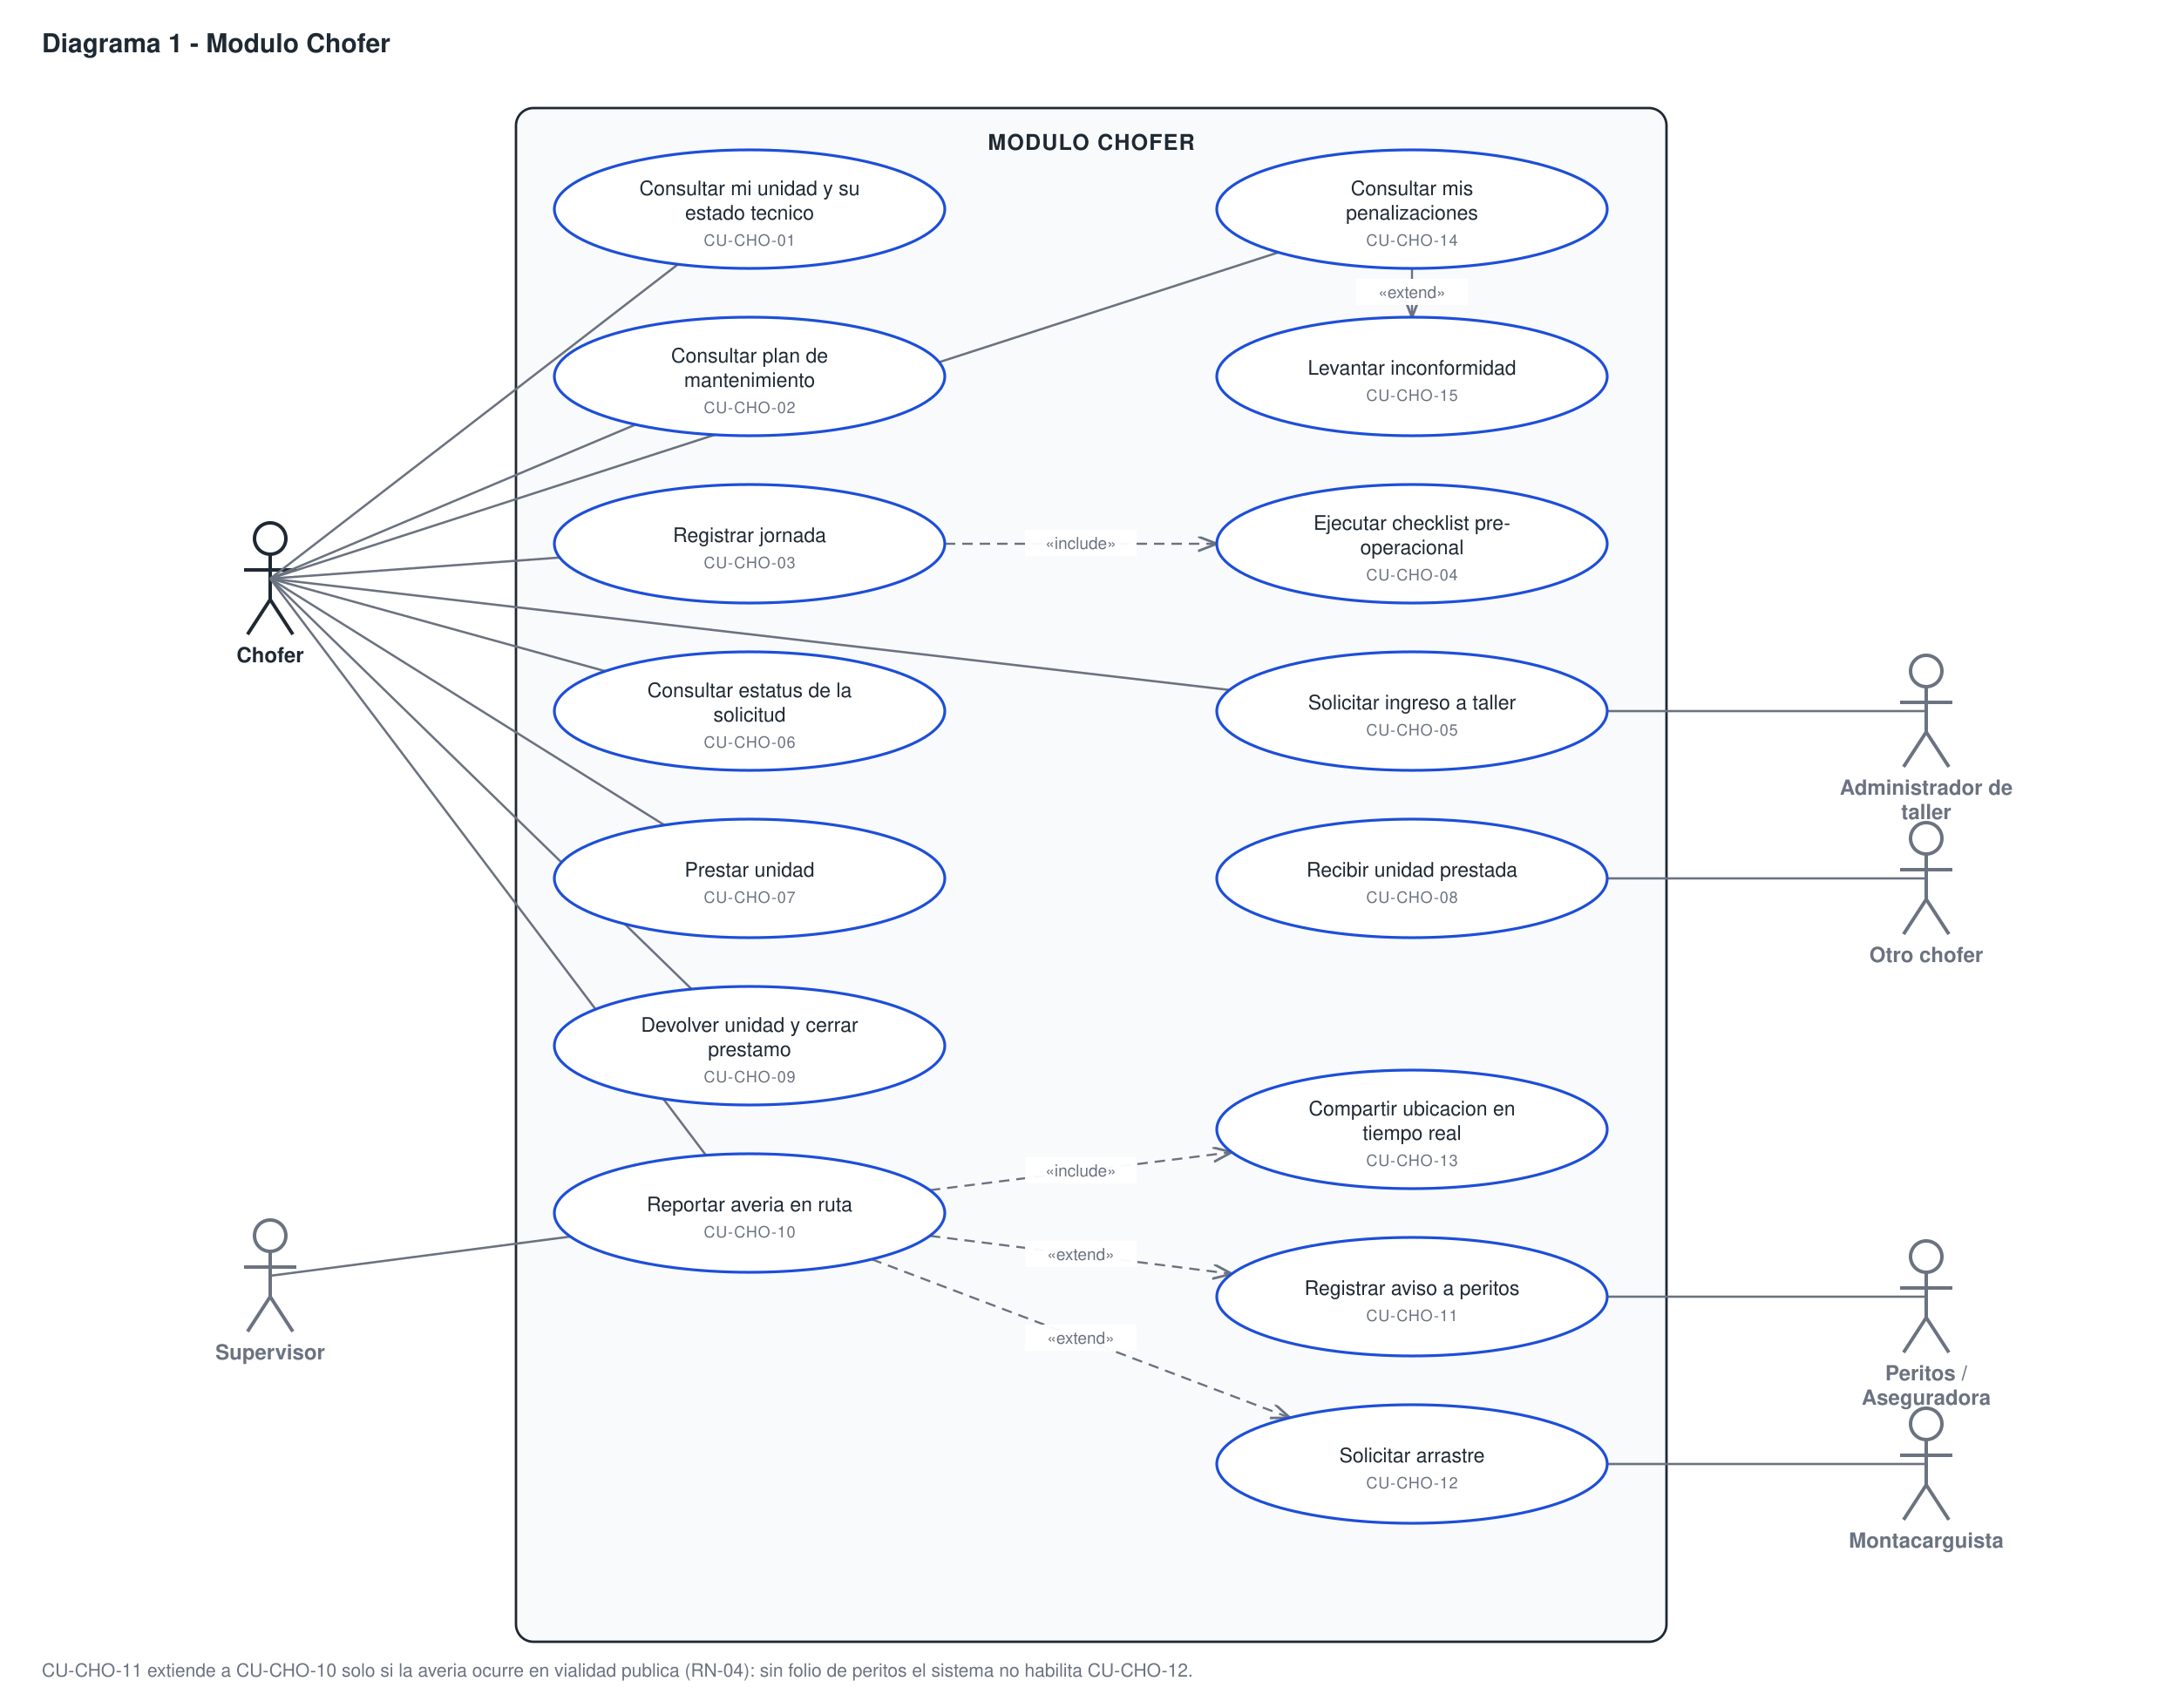
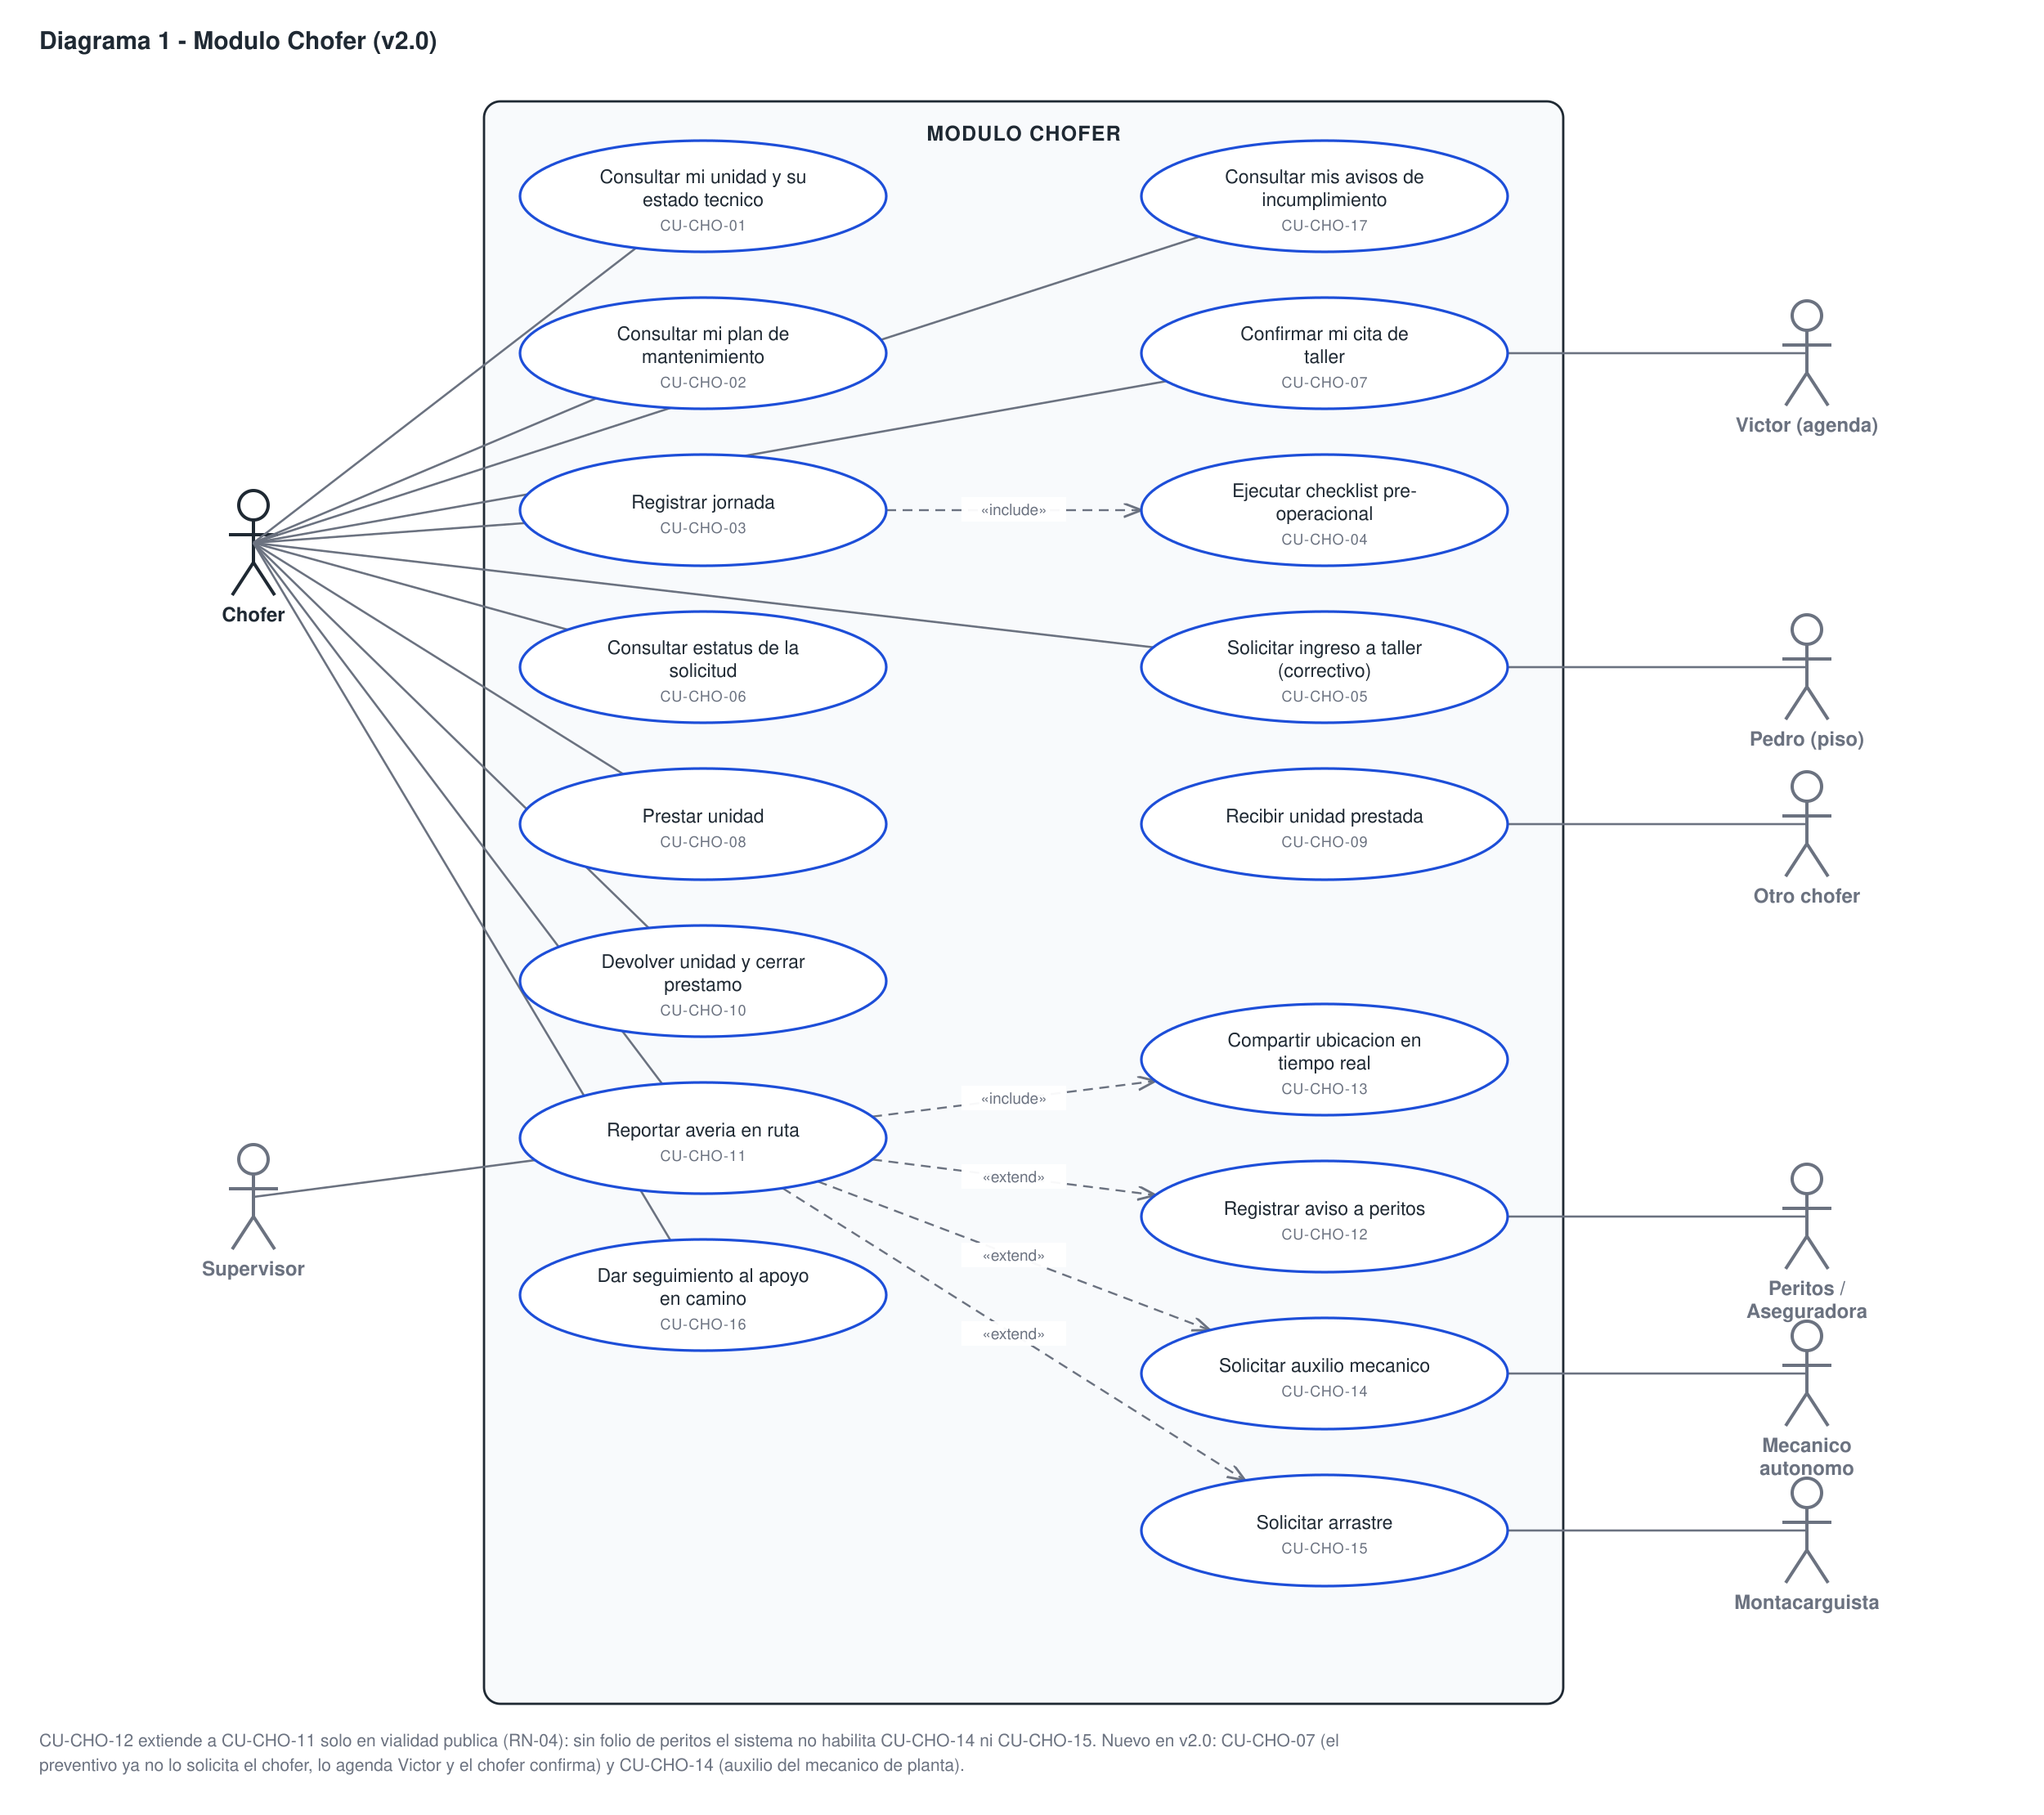
- <svg xmlns="http://www.w3.org/2000/svg" width="1250" height="980" viewBox="0 0 1250 980">
+ <svg xmlns="http://www.w3.org/2000/svg" width="1250" height="1110" viewBox="0 0 1250 1110">
  <defs>
    <marker id="oarrow" markerWidth="10" markerHeight="10" refX="9" refY="3.5" orient="auto">
      <path d="M0,0 L9,3.5 L0,7" fill="none" stroke="#6b7280" stroke-width="1.2" />
    </marker>
    <marker id="tri" markerWidth="12" markerHeight="12" refX="11" refY="5" orient="auto">
      <path d="M0,0 L11,5 L0,10 Z" fill="#ffffff" stroke="#6b7280" stroke-width="1.2" />
    </marker>
  </defs>
-   <rect width="1250" height="980" fill="#ffffff" />
-   <text x="24" y="30" font-family="Segoe UI, Helvetica, Arial, sans-serif" font-size="15" font-weight="700" fill="#1f2933">Diagrama 1 - Modulo Chofer</text>
-   <rect x="296" y="62" width="660" height="880" rx="10" fill="#f8fafc" stroke="#1f2933" stroke-width="1.4" />
+   <rect width="1250" height="1110" fill="#ffffff" />
+   <text x="24" y="30" font-family="Segoe UI, Helvetica, Arial, sans-serif" font-size="15" font-weight="700" fill="#1f2933">Diagrama 1 - Modulo Chofer (v2.0)</text>
+   <rect x="296" y="62" width="660" height="980" rx="10" fill="#f8fafc" stroke="#1f2933" stroke-width="1.4" />
  <text x="626.0" y="86" font-family="Segoe UI, Helvetica, Arial, sans-serif" font-size="12.5" font-weight="700" fill="#1f2933" text-anchor="middle" letter-spacing="0.6">MODULO CHOFER</text>
  <circle cx="155" cy="309" r="9" fill="none" stroke="#1f2933" stroke-width="2" />
  <line x1="155" y1="318" x2="155" y2="344" stroke="#1f2933" stroke-width="2" />
  <line x1="140" y1="327" x2="170" y2="327" stroke="#1f2933" stroke-width="2" />
  <line x1="155" y1="344" x2="142" y2="364" stroke="#1f2933" stroke-width="2" />
  <line x1="155" y1="344" x2="168" y2="364" stroke="#1f2933" stroke-width="2" />
  <text x="155" y="380" font-family="Segoe UI, Helvetica, Arial, sans-serif" font-size="12" font-weight="600" fill="#1f2933" text-anchor="middle">Chofer</text>
  <circle cx="155" cy="709" r="9" fill="none" stroke="#6b7280" stroke-width="2" />
  <line x1="155" y1="718" x2="155" y2="744" stroke="#6b7280" stroke-width="2" />
  <line x1="140" y1="727" x2="170" y2="727" stroke="#6b7280" stroke-width="2" />
  <line x1="155" y1="744" x2="142" y2="764" stroke="#6b7280" stroke-width="2" />
  <line x1="155" y1="744" x2="168" y2="764" stroke="#6b7280" stroke-width="2" />
  <text x="155" y="780" font-family="Segoe UI, Helvetica, Arial, sans-serif" font-size="12" font-weight="600" fill="#6b7280" text-anchor="middle">Supervisor</text>
+   <circle cx="1105" cy="193" r="9" fill="none" stroke="#6b7280" stroke-width="2" />
+   <line x1="1105" y1="202" x2="1105" y2="228" stroke="#6b7280" stroke-width="2" />
+   <line x1="1090" y1="211" x2="1120" y2="211" stroke="#6b7280" stroke-width="2" />
+   <line x1="1105" y1="228" x2="1092" y2="248" stroke="#6b7280" stroke-width="2" />
+   <line x1="1105" y1="228" x2="1118" y2="248" stroke="#6b7280" stroke-width="2" />
+   <text x="1105" y="264" font-family="Segoe UI, Helvetica, Arial, sans-serif" font-size="12" font-weight="600" fill="#6b7280" text-anchor="middle">Victor (agenda)</text>
  <circle cx="1105" cy="385" r="9" fill="none" stroke="#6b7280" stroke-width="2" />
  <line x1="1105" y1="394" x2="1105" y2="420" stroke="#6b7280" stroke-width="2" />
  <line x1="1090" y1="403" x2="1120" y2="403" stroke="#6b7280" stroke-width="2" />
  <line x1="1105" y1="420" x2="1092" y2="440" stroke="#6b7280" stroke-width="2" />
  <line x1="1105" y1="420" x2="1118" y2="440" stroke="#6b7280" stroke-width="2" />
-   <text x="1105" y="456" font-family="Segoe UI, Helvetica, Arial, sans-serif" font-size="12" font-weight="600" fill="#6b7280" text-anchor="middle">Administrador de</text>
-   <text x="1105" y="470" font-family="Segoe UI, Helvetica, Arial, sans-serif" font-size="12" font-weight="600" fill="#6b7280" text-anchor="middle">taller</text>
+   <text x="1105" y="456" font-family="Segoe UI, Helvetica, Arial, sans-serif" font-size="12" font-weight="600" fill="#6b7280" text-anchor="middle">Pedro (piso)</text>
  <circle cx="1105" cy="481" r="9" fill="none" stroke="#6b7280" stroke-width="2" />
  <line x1="1105" y1="490" x2="1105" y2="516" stroke="#6b7280" stroke-width="2" />
  <line x1="1090" y1="499" x2="1120" y2="499" stroke="#6b7280" stroke-width="2" />
  <line x1="1105" y1="516" x2="1092" y2="536" stroke="#6b7280" stroke-width="2" />
  <line x1="1105" y1="516" x2="1118" y2="536" stroke="#6b7280" stroke-width="2" />
  <text x="1105" y="552" font-family="Segoe UI, Helvetica, Arial, sans-serif" font-size="12" font-weight="600" fill="#6b7280" text-anchor="middle">Otro chofer</text>
  <circle cx="1105" cy="721" r="9" fill="none" stroke="#6b7280" stroke-width="2" />
  <line x1="1105" y1="730" x2="1105" y2="756" stroke="#6b7280" stroke-width="2" />
  <line x1="1090" y1="739" x2="1120" y2="739" stroke="#6b7280" stroke-width="2" />
  <line x1="1105" y1="756" x2="1092" y2="776" stroke="#6b7280" stroke-width="2" />
  <line x1="1105" y1="756" x2="1118" y2="776" stroke="#6b7280" stroke-width="2" />
  <text x="1105" y="792" font-family="Segoe UI, Helvetica, Arial, sans-serif" font-size="12" font-weight="600" fill="#6b7280" text-anchor="middle">Peritos /</text>
  <text x="1105" y="806" font-family="Segoe UI, Helvetica, Arial, sans-serif" font-size="12" font-weight="600" fill="#6b7280" text-anchor="middle">Aseguradora</text>
  <circle cx="1105" cy="817" r="9" fill="none" stroke="#6b7280" stroke-width="2" />
  <line x1="1105" y1="826" x2="1105" y2="852" stroke="#6b7280" stroke-width="2" />
  <line x1="1090" y1="835" x2="1120" y2="835" stroke="#6b7280" stroke-width="2" />
  <line x1="1105" y1="852" x2="1092" y2="872" stroke="#6b7280" stroke-width="2" />
  <line x1="1105" y1="852" x2="1118" y2="872" stroke="#6b7280" stroke-width="2" />
-   <text x="1105" y="888" font-family="Segoe UI, Helvetica, Arial, sans-serif" font-size="12" font-weight="600" fill="#6b7280" text-anchor="middle">Montacarguista</text>
+   <text x="1105" y="888" font-family="Segoe UI, Helvetica, Arial, sans-serif" font-size="12" font-weight="600" fill="#6b7280" text-anchor="middle">Mecanico</text>
+   <text x="1105" y="902" font-family="Segoe UI, Helvetica, Arial, sans-serif" font-size="12" font-weight="600" fill="#6b7280" text-anchor="middle">autonomo</text>
+   <circle cx="1105" cy="913" r="9" fill="none" stroke="#6b7280" stroke-width="2" />
+   <line x1="1105" y1="922" x2="1105" y2="948" stroke="#6b7280" stroke-width="2" />
+   <line x1="1090" y1="931" x2="1120" y2="931" stroke="#6b7280" stroke-width="2" />
+   <line x1="1105" y1="948" x2="1092" y2="968" stroke="#6b7280" stroke-width="2" />
+   <line x1="1105" y1="948" x2="1118" y2="968" stroke="#6b7280" stroke-width="2" />
+   <text x="1105" y="984" font-family="Segoe UI, Helvetica, Arial, sans-serif" font-size="12" font-weight="600" fill="#6b7280" text-anchor="middle">Montacarguista</text>
  <line x1="155.0" y1="332.0" x2="389.0" y2="151.6" stroke="#6b7280" stroke-width="1.3" />
  <line x1="155.0" y1="332.0" x2="364.6" y2="243.6" stroke="#6b7280" stroke-width="1.3" />
  <line x1="155.0" y1="332.0" x2="321.1" y2="319.9" stroke="#6b7280" stroke-width="1.3" />
  <line x1="155.0" y1="332.0" x2="347.2" y2="385.1" stroke="#6b7280" stroke-width="1.3" />
  <line x1="155.0" y1="332.0" x2="381.1" y2="473.4" stroke="#6b7280" stroke-width="1.3" />
  <line x1="155.0" y1="332.0" x2="396.7" y2="567.5" stroke="#6b7280" stroke-width="1.3" />
  <line x1="155.0" y1="332.0" x2="405.0" y2="662.9" stroke="#6b7280" stroke-width="1.3" />
+   <line x1="155.0" y1="332.0" x2="410.0" y2="758.5" stroke="#6b7280" stroke-width="1.3" />
+   <line x1="155.0" y1="332.0" x2="733.4" y2="144.8" stroke="#6b7280" stroke-width="1.3" />
+   <line x1="155.0" y1="332.0" x2="713.3" y2="233.1" stroke="#6b7280" stroke-width="1.3" />
  <line x1="155.0" y1="332.0" x2="705.4" y2="395.9" stroke="#6b7280" stroke-width="1.3" />
-   <line x1="155.0" y1="332.0" x2="733.4" y2="144.8" stroke="#6b7280" stroke-width="1.3" />
  <line x1="155.0" y1="732.0" x2="327.2" y2="709.5" stroke="#6b7280" stroke-width="1.3" />
+   <line x1="1105.0" y1="216.0" x2="922.0" y2="216.0" stroke="#6b7280" stroke-width="1.3" />
  <line x1="1105.0" y1="408.0" x2="922.0" y2="408.0" stroke="#6b7280" stroke-width="1.3" />
  <line x1="1105.0" y1="504.0" x2="922.0" y2="504.0" stroke="#6b7280" stroke-width="1.3" />
  <line x1="1105.0" y1="744.0" x2="922.0" y2="744.0" stroke="#6b7280" stroke-width="1.3" />
  <line x1="1105.0" y1="840.0" x2="922.0" y2="840.0" stroke="#6b7280" stroke-width="1.3" />
+   <line x1="1105.0" y1="936.0" x2="922.0" y2="936.0" stroke="#6b7280" stroke-width="1.3" />
  <line x1="542.0" y1="312.0" x2="698.0" y2="312.0" stroke="#6b7280" stroke-width="1.2" stroke-dasharray="6 4" marker-end="url(#oarrow)" />
  <rect x="588.0" y="304.0" width="64" height="15" fill="#ffffff" opacity="0.95" />
  <text x="620.0" y="315.0" font-family="Segoe UI, Helvetica, Arial, sans-serif" font-size="9.5" fill="#6b7280" text-anchor="middle">«include»</text>
  <line x1="533.4" y1="682.9" x2="706.6" y2="661.1" stroke="#6b7280" stroke-width="1.2" stroke-dasharray="6 4" marker-end="url(#oarrow)" />
  <rect x="588.0" y="664.0" width="64" height="15" fill="#ffffff" opacity="0.95" />
  <text x="620.0" y="675.0" font-family="Segoe UI, Helvetica, Arial, sans-serif" font-size="9.5" fill="#6b7280" text-anchor="middle">«include»</text>
  <line x1="533.4" y1="709.1" x2="706.6" y2="730.9" stroke="#6b7280" stroke-width="1.2" stroke-dasharray="6 4" marker-end="url(#oarrow)" />
  <rect x="588.0" y="712.0" width="64" height="15" fill="#ffffff" opacity="0.95" />
  <text x="620.0" y="723.0" font-family="Segoe UI, Helvetica, Arial, sans-serif" font-size="9.5" fill="#6b7280" text-anchor="middle">«extend»</text>
  <line x1="500.0" y1="722.5" x2="740.0" y2="813.5" stroke="#6b7280" stroke-width="1.2" stroke-dasharray="6 4" marker-end="url(#oarrow)" />
  <rect x="588.0" y="760.0" width="64" height="15" fill="#ffffff" opacity="0.95" />
  <text x="620.0" y="771.0" font-family="Segoe UI, Helvetica, Arial, sans-serif" font-size="9.5" fill="#6b7280" text-anchor="middle">«extend»</text>
-   <line x1="810.0" y1="154.0" x2="810.0" y2="182.0" stroke="#6b7280" stroke-width="1.2" stroke-dasharray="6 4" marker-end="url(#oarrow)" />
-   <rect x="778.0" y="160.0" width="64" height="15" fill="#ffffff" opacity="0.95" />
-   <text x="810.0" y="171.0" font-family="Segoe UI, Helvetica, Arial, sans-serif" font-size="9.5" fill="#6b7280" text-anchor="middle">«extend»</text>
+   <line x1="478.5" y1="726.6" x2="761.5" y2="905.4" stroke="#6b7280" stroke-width="1.2" stroke-dasharray="6 4" marker-end="url(#oarrow)" />
+   <rect x="588.0" y="808.0" width="64" height="15" fill="#ffffff" opacity="0.95" />
+   <text x="620.0" y="819.0" font-family="Segoe UI, Helvetica, Arial, sans-serif" font-size="9.5" fill="#6b7280" text-anchor="middle">«extend»</text>
  <ellipse cx="430" cy="120" rx="112" ry="34" fill="#ffffff" stroke="#1d4ed8" stroke-width="1.6" />
  <text x="430" y="112" font-family="Segoe UI, Helvetica, Arial, sans-serif" font-size="11.5" fill="#1f2933" text-anchor="middle">Consultar mi unidad y su</text>
  <text x="430" y="126" font-family="Segoe UI, Helvetica, Arial, sans-serif" font-size="11.5" fill="#1f2933" text-anchor="middle">estado tecnico</text>
  <text x="430" y="141" font-family="Segoe UI, Helvetica, Arial, sans-serif" font-size="9" fill="#6b7280" text-anchor="middle" letter-spacing="0.4">CU-CHO-01</text>
  <ellipse cx="430" cy="216" rx="112" ry="34" fill="#ffffff" stroke="#1d4ed8" stroke-width="1.6" />
-   <text x="430" y="208" font-family="Segoe UI, Helvetica, Arial, sans-serif" font-size="11.5" fill="#1f2933" text-anchor="middle">Consultar plan de</text>
+   <text x="430" y="208" font-family="Segoe UI, Helvetica, Arial, sans-serif" font-size="11.5" fill="#1f2933" text-anchor="middle">Consultar mi plan de</text>
  <text x="430" y="222" font-family="Segoe UI, Helvetica, Arial, sans-serif" font-size="11.5" fill="#1f2933" text-anchor="middle">mantenimiento</text>
  <text x="430" y="237" font-family="Segoe UI, Helvetica, Arial, sans-serif" font-size="9" fill="#6b7280" text-anchor="middle" letter-spacing="0.4">CU-CHO-02</text>
  <ellipse cx="430" cy="312" rx="112" ry="34" fill="#ffffff" stroke="#1d4ed8" stroke-width="1.6" />
  <text x="430" y="311" font-family="Segoe UI, Helvetica, Arial, sans-serif" font-size="11.5" fill="#1f2933" text-anchor="middle">Registrar jornada</text>
  <text x="430" y="326" font-family="Segoe UI, Helvetica, Arial, sans-serif" font-size="9" fill="#6b7280" text-anchor="middle" letter-spacing="0.4">CU-CHO-03</text>
  <ellipse cx="430" cy="408" rx="112" ry="34" fill="#ffffff" stroke="#1d4ed8" stroke-width="1.6" />
  <text x="430" y="400" font-family="Segoe UI, Helvetica, Arial, sans-serif" font-size="11.5" fill="#1f2933" text-anchor="middle">Consultar estatus de la</text>
  <text x="430" y="414" font-family="Segoe UI, Helvetica, Arial, sans-serif" font-size="11.5" fill="#1f2933" text-anchor="middle">solicitud</text>
  <text x="430" y="429" font-family="Segoe UI, Helvetica, Arial, sans-serif" font-size="9" fill="#6b7280" text-anchor="middle" letter-spacing="0.4">CU-CHO-06</text>
  <ellipse cx="430" cy="504" rx="112" ry="34" fill="#ffffff" stroke="#1d4ed8" stroke-width="1.6" />
  <text x="430" y="503" font-family="Segoe UI, Helvetica, Arial, sans-serif" font-size="11.5" fill="#1f2933" text-anchor="middle">Prestar unidad</text>
-   <text x="430" y="518" font-family="Segoe UI, Helvetica, Arial, sans-serif" font-size="9" fill="#6b7280" text-anchor="middle" letter-spacing="0.4">CU-CHO-07</text>
+   <text x="430" y="518" font-family="Segoe UI, Helvetica, Arial, sans-serif" font-size="9" fill="#6b7280" text-anchor="middle" letter-spacing="0.4">CU-CHO-08</text>
  <ellipse cx="430" cy="600" rx="112" ry="34" fill="#ffffff" stroke="#1d4ed8" stroke-width="1.6" />
  <text x="430" y="592" font-family="Segoe UI, Helvetica, Arial, sans-serif" font-size="11.5" fill="#1f2933" text-anchor="middle">Devolver unidad y cerrar</text>
  <text x="430" y="606" font-family="Segoe UI, Helvetica, Arial, sans-serif" font-size="11.5" fill="#1f2933" text-anchor="middle">prestamo</text>
-   <text x="430" y="621" font-family="Segoe UI, Helvetica, Arial, sans-serif" font-size="9" fill="#6b7280" text-anchor="middle" letter-spacing="0.4">CU-CHO-09</text>
+   <text x="430" y="621" font-family="Segoe UI, Helvetica, Arial, sans-serif" font-size="9" fill="#6b7280" text-anchor="middle" letter-spacing="0.4">CU-CHO-10</text>
  <ellipse cx="430" cy="696" rx="112" ry="34" fill="#ffffff" stroke="#1d4ed8" stroke-width="1.6" />
  <text x="430" y="695" font-family="Segoe UI, Helvetica, Arial, sans-serif" font-size="11.5" fill="#1f2933" text-anchor="middle">Reportar averia en ruta</text>
-   <text x="430" y="710" font-family="Segoe UI, Helvetica, Arial, sans-serif" font-size="9" fill="#6b7280" text-anchor="middle" letter-spacing="0.4">CU-CHO-10</text>
+   <text x="430" y="710" font-family="Segoe UI, Helvetica, Arial, sans-serif" font-size="9" fill="#6b7280" text-anchor="middle" letter-spacing="0.4">CU-CHO-11</text>
+   <ellipse cx="430" cy="792" rx="112" ry="34" fill="#ffffff" stroke="#1d4ed8" stroke-width="1.6" />
+   <text x="430" y="784" font-family="Segoe UI, Helvetica, Arial, sans-serif" font-size="11.5" fill="#1f2933" text-anchor="middle">Dar seguimiento al apoyo</text>
+   <text x="430" y="798" font-family="Segoe UI, Helvetica, Arial, sans-serif" font-size="11.5" fill="#1f2933" text-anchor="middle">en camino</text>
+   <text x="430" y="813" font-family="Segoe UI, Helvetica, Arial, sans-serif" font-size="9" fill="#6b7280" text-anchor="middle" letter-spacing="0.4">CU-CHO-16</text>
  <ellipse cx="810" cy="120" rx="112" ry="34" fill="#ffffff" stroke="#1d4ed8" stroke-width="1.6" />
-   <text x="810" y="112" font-family="Segoe UI, Helvetica, Arial, sans-serif" font-size="11.5" fill="#1f2933" text-anchor="middle">Consultar mis</text>
-   <text x="810" y="126" font-family="Segoe UI, Helvetica, Arial, sans-serif" font-size="11.5" fill="#1f2933" text-anchor="middle">penalizaciones</text>
-   <text x="810" y="141" font-family="Segoe UI, Helvetica, Arial, sans-serif" font-size="9" fill="#6b7280" text-anchor="middle" letter-spacing="0.4">CU-CHO-14</text>
+   <text x="810" y="112" font-family="Segoe UI, Helvetica, Arial, sans-serif" font-size="11.5" fill="#1f2933" text-anchor="middle">Consultar mis avisos de</text>
+   <text x="810" y="126" font-family="Segoe UI, Helvetica, Arial, sans-serif" font-size="11.5" fill="#1f2933" text-anchor="middle">incumplimiento</text>
+   <text x="810" y="141" font-family="Segoe UI, Helvetica, Arial, sans-serif" font-size="9" fill="#6b7280" text-anchor="middle" letter-spacing="0.4">CU-CHO-17</text>
  <ellipse cx="810" cy="216" rx="112" ry="34" fill="#ffffff" stroke="#1d4ed8" stroke-width="1.6" />
-   <text x="810" y="215" font-family="Segoe UI, Helvetica, Arial, sans-serif" font-size="11.5" fill="#1f2933" text-anchor="middle">Levantar inconformidad</text>
-   <text x="810" y="230" font-family="Segoe UI, Helvetica, Arial, sans-serif" font-size="9" fill="#6b7280" text-anchor="middle" letter-spacing="0.4">CU-CHO-15</text>
+   <text x="810" y="208" font-family="Segoe UI, Helvetica, Arial, sans-serif" font-size="11.5" fill="#1f2933" text-anchor="middle">Confirmar mi cita de</text>
+   <text x="810" y="222" font-family="Segoe UI, Helvetica, Arial, sans-serif" font-size="11.5" fill="#1f2933" text-anchor="middle">taller</text>
+   <text x="810" y="237" font-family="Segoe UI, Helvetica, Arial, sans-serif" font-size="9" fill="#6b7280" text-anchor="middle" letter-spacing="0.4">CU-CHO-07</text>
  <ellipse cx="810" cy="312" rx="112" ry="34" fill="#ffffff" stroke="#1d4ed8" stroke-width="1.6" />
  <text x="810" y="304" font-family="Segoe UI, Helvetica, Arial, sans-serif" font-size="11.5" fill="#1f2933" text-anchor="middle">Ejecutar checklist pre-</text>
  <text x="810" y="318" font-family="Segoe UI, Helvetica, Arial, sans-serif" font-size="11.5" fill="#1f2933" text-anchor="middle">operacional</text>
  <text x="810" y="333" font-family="Segoe UI, Helvetica, Arial, sans-serif" font-size="9" fill="#6b7280" text-anchor="middle" letter-spacing="0.4">CU-CHO-04</text>
  <ellipse cx="810" cy="408" rx="112" ry="34" fill="#ffffff" stroke="#1d4ed8" stroke-width="1.6" />
-   <text x="810" y="407" font-family="Segoe UI, Helvetica, Arial, sans-serif" font-size="11.5" fill="#1f2933" text-anchor="middle">Solicitar ingreso a taller</text>
-   <text x="810" y="422" font-family="Segoe UI, Helvetica, Arial, sans-serif" font-size="9" fill="#6b7280" text-anchor="middle" letter-spacing="0.4">CU-CHO-05</text>
+   <text x="810" y="400" font-family="Segoe UI, Helvetica, Arial, sans-serif" font-size="11.5" fill="#1f2933" text-anchor="middle">Solicitar ingreso a taller</text>
+   <text x="810" y="414" font-family="Segoe UI, Helvetica, Arial, sans-serif" font-size="11.5" fill="#1f2933" text-anchor="middle">(correctivo)</text>
+   <text x="810" y="429" font-family="Segoe UI, Helvetica, Arial, sans-serif" font-size="9" fill="#6b7280" text-anchor="middle" letter-spacing="0.4">CU-CHO-05</text>
  <ellipse cx="810" cy="504" rx="112" ry="34" fill="#ffffff" stroke="#1d4ed8" stroke-width="1.6" />
  <text x="810" y="503" font-family="Segoe UI, Helvetica, Arial, sans-serif" font-size="11.5" fill="#1f2933" text-anchor="middle">Recibir unidad prestada</text>
-   <text x="810" y="518" font-family="Segoe UI, Helvetica, Arial, sans-serif" font-size="9" fill="#6b7280" text-anchor="middle" letter-spacing="0.4">CU-CHO-08</text>
+   <text x="810" y="518" font-family="Segoe UI, Helvetica, Arial, sans-serif" font-size="9" fill="#6b7280" text-anchor="middle" letter-spacing="0.4">CU-CHO-09</text>
  <ellipse cx="810" cy="648" rx="112" ry="34" fill="#ffffff" stroke="#1d4ed8" stroke-width="1.6" />
  <text x="810" y="640" font-family="Segoe UI, Helvetica, Arial, sans-serif" font-size="11.5" fill="#1f2933" text-anchor="middle">Compartir ubicacion en</text>
  <text x="810" y="654" font-family="Segoe UI, Helvetica, Arial, sans-serif" font-size="11.5" fill="#1f2933" text-anchor="middle">tiempo real</text>
  <text x="810" y="669" font-family="Segoe UI, Helvetica, Arial, sans-serif" font-size="9" fill="#6b7280" text-anchor="middle" letter-spacing="0.4">CU-CHO-13</text>
  <ellipse cx="810" cy="744" rx="112" ry="34" fill="#ffffff" stroke="#1d4ed8" stroke-width="1.6" />
  <text x="810" y="743" font-family="Segoe UI, Helvetica, Arial, sans-serif" font-size="11.5" fill="#1f2933" text-anchor="middle">Registrar aviso a peritos</text>
-   <text x="810" y="758" font-family="Segoe UI, Helvetica, Arial, sans-serif" font-size="9" fill="#6b7280" text-anchor="middle" letter-spacing="0.4">CU-CHO-11</text>
+   <text x="810" y="758" font-family="Segoe UI, Helvetica, Arial, sans-serif" font-size="9" fill="#6b7280" text-anchor="middle" letter-spacing="0.4">CU-CHO-12</text>
  <ellipse cx="810" cy="840" rx="112" ry="34" fill="#ffffff" stroke="#1d4ed8" stroke-width="1.6" />
-   <text x="810" y="839" font-family="Segoe UI, Helvetica, Arial, sans-serif" font-size="11.5" fill="#1f2933" text-anchor="middle">Solicitar arrastre</text>
-   <text x="810" y="854" font-family="Segoe UI, Helvetica, Arial, sans-serif" font-size="9" fill="#6b7280" text-anchor="middle" letter-spacing="0.4">CU-CHO-12</text>
-   <text x="24" y="962" font-family="Segoe UI, Helvetica, Arial, sans-serif" font-size="10.5" fill="#6b7280">CU-CHO-11 extiende a CU-CHO-10 solo si la averia ocurre en vialidad publica (RN-04): sin folio de peritos el sistema no habilita CU-CHO-12.</text>
+   <text x="810" y="839" font-family="Segoe UI, Helvetica, Arial, sans-serif" font-size="11.5" fill="#1f2933" text-anchor="middle">Solicitar auxilio mecanico</text>
+   <text x="810" y="854" font-family="Segoe UI, Helvetica, Arial, sans-serif" font-size="9" fill="#6b7280" text-anchor="middle" letter-spacing="0.4">CU-CHO-14</text>
+   <ellipse cx="810" cy="936" rx="112" ry="34" fill="#ffffff" stroke="#1d4ed8" stroke-width="1.6" />
+   <text x="810" y="935" font-family="Segoe UI, Helvetica, Arial, sans-serif" font-size="11.5" fill="#1f2933" text-anchor="middle">Solicitar arrastre</text>
+   <text x="810" y="950" font-family="Segoe UI, Helvetica, Arial, sans-serif" font-size="9" fill="#6b7280" text-anchor="middle" letter-spacing="0.4">CU-CHO-15</text>
+   <text x="24" y="1068" font-family="Segoe UI, Helvetica, Arial, sans-serif" font-size="10.5" fill="#6b7280">CU-CHO-12 extiende a CU-CHO-11 solo en vialidad publica (RN-04): sin folio de peritos el sistema no habilita CU-CHO-14 ni CU-CHO-15. Nuevo en v2.0: CU-CHO-07 (el</text>
+   <text x="24" y="1083" font-family="Segoe UI, Helvetica, Arial, sans-serif" font-size="10.5" fill="#6b7280">preventivo ya no lo solicita el chofer, lo agenda Victor y el chofer confirma) y CU-CHO-14 (auxilio del mecanico de planta).</text>
</svg>
